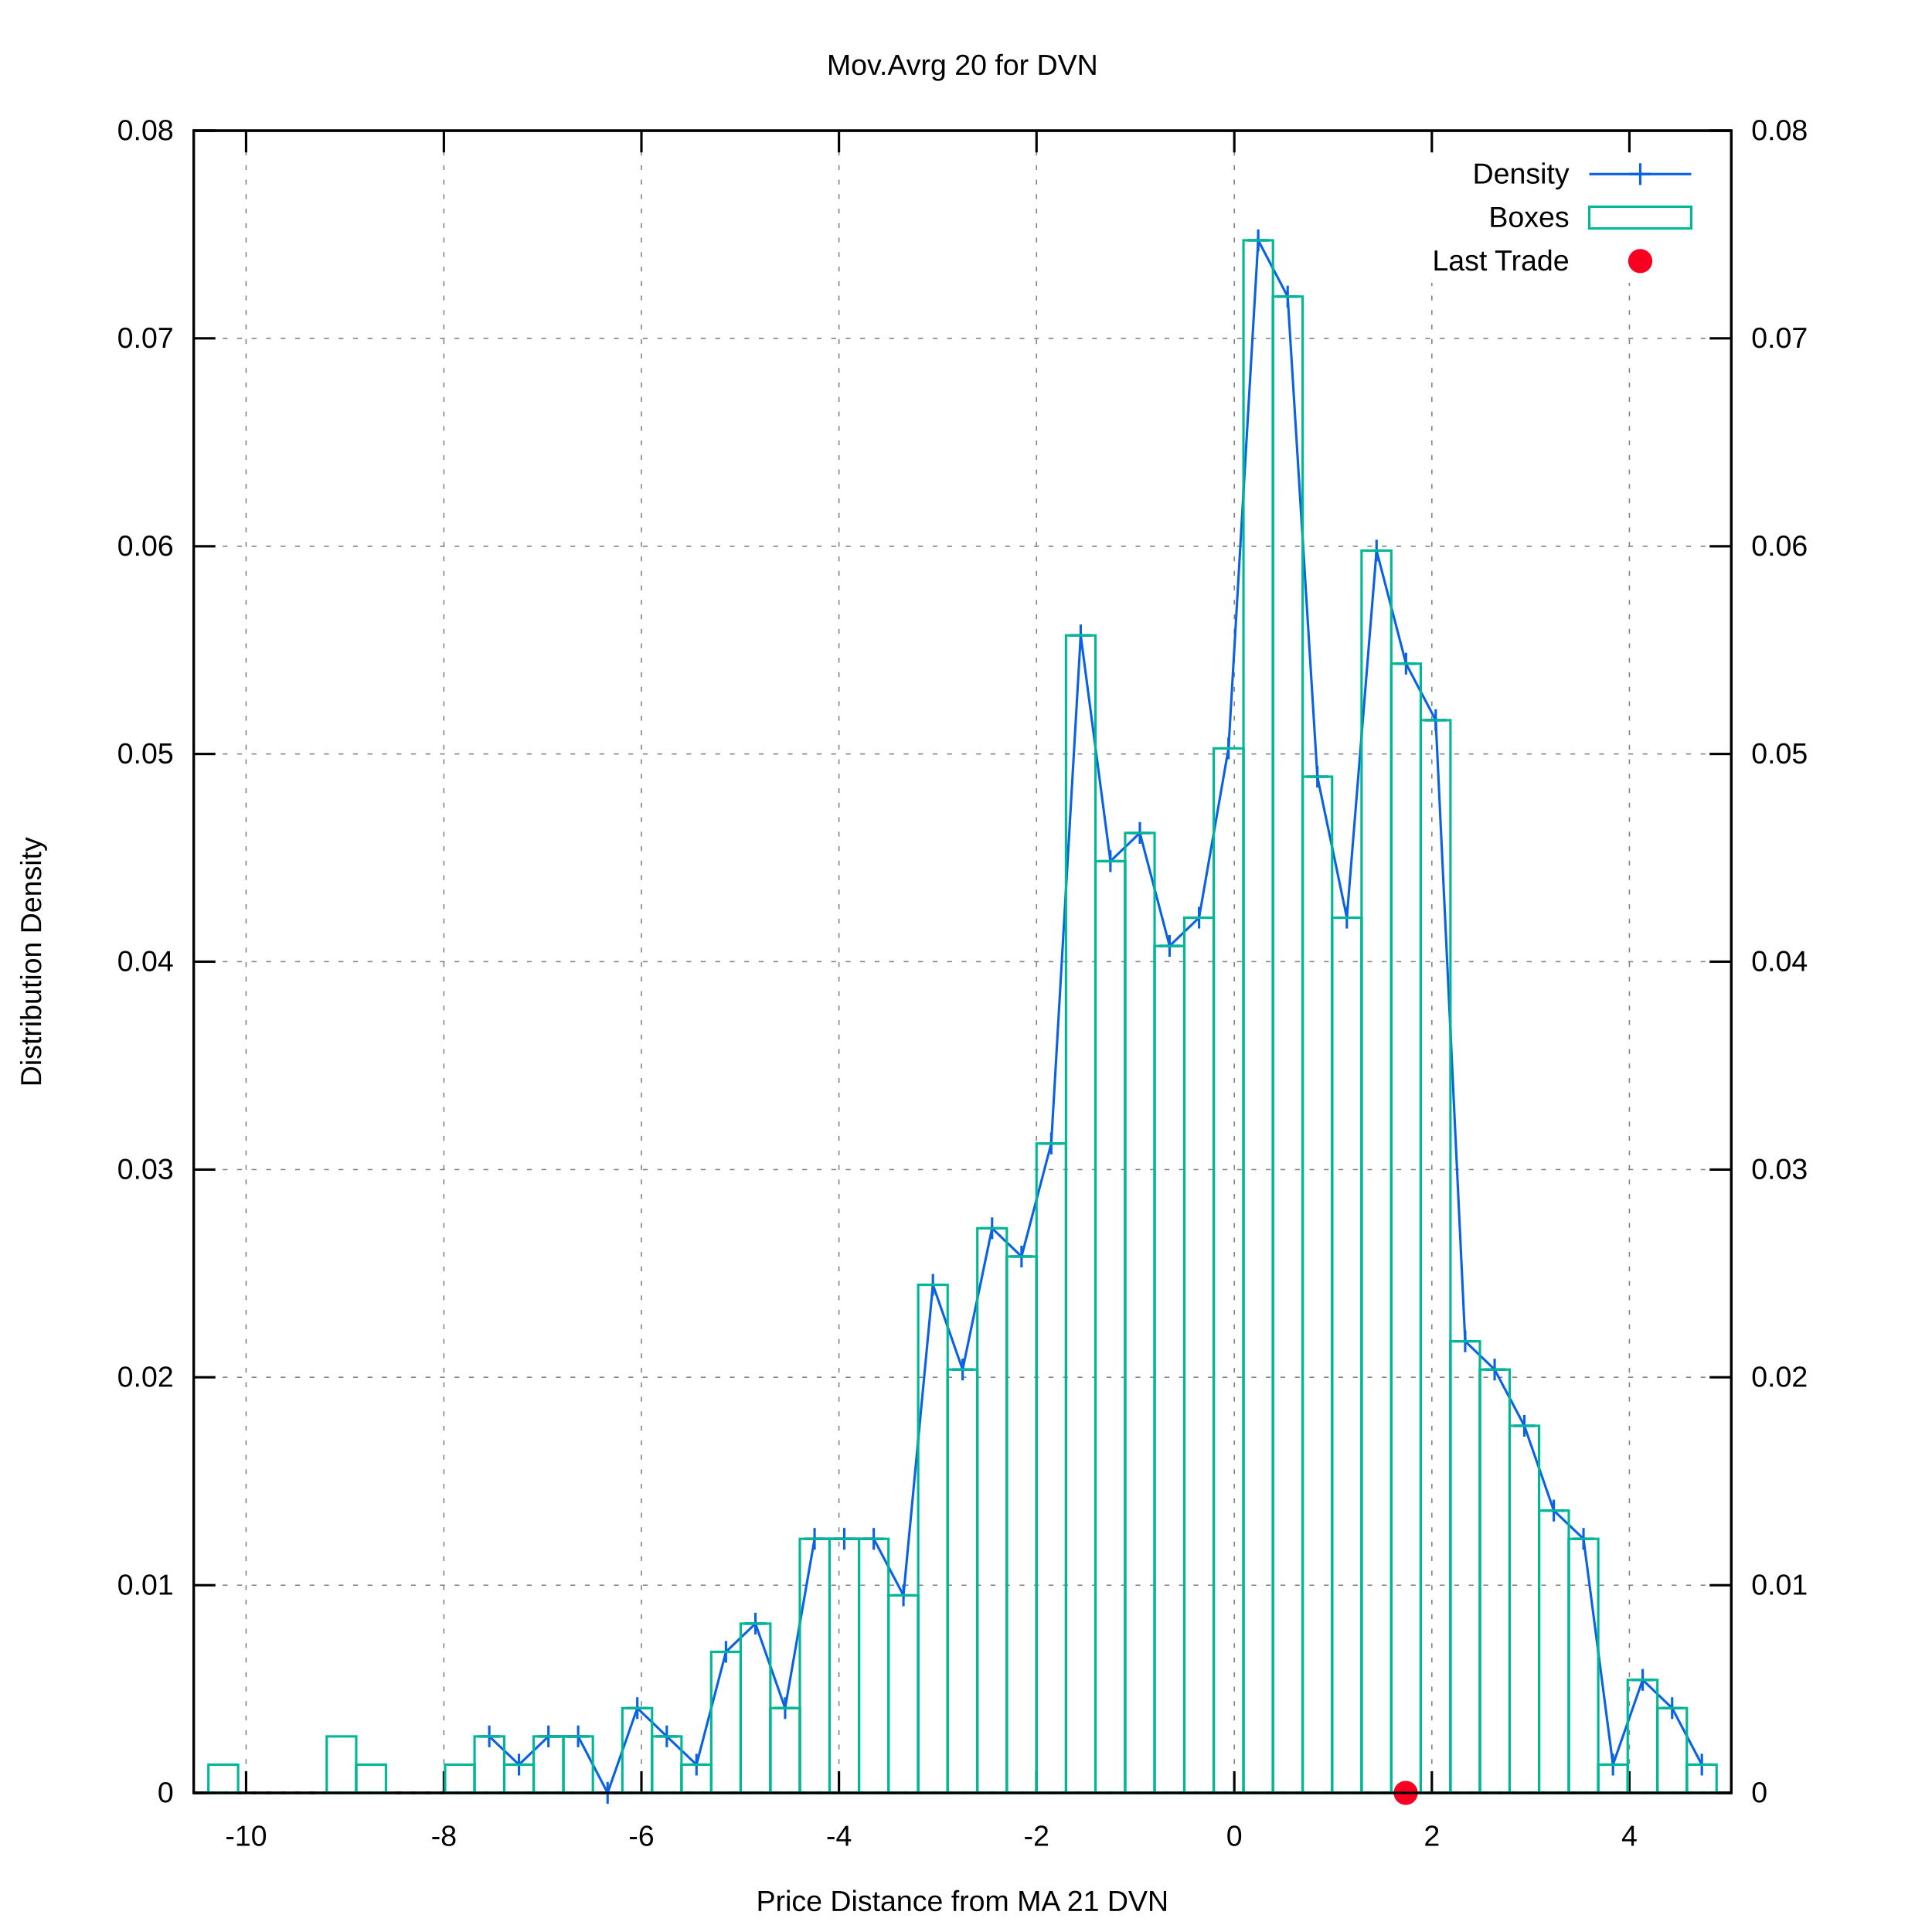
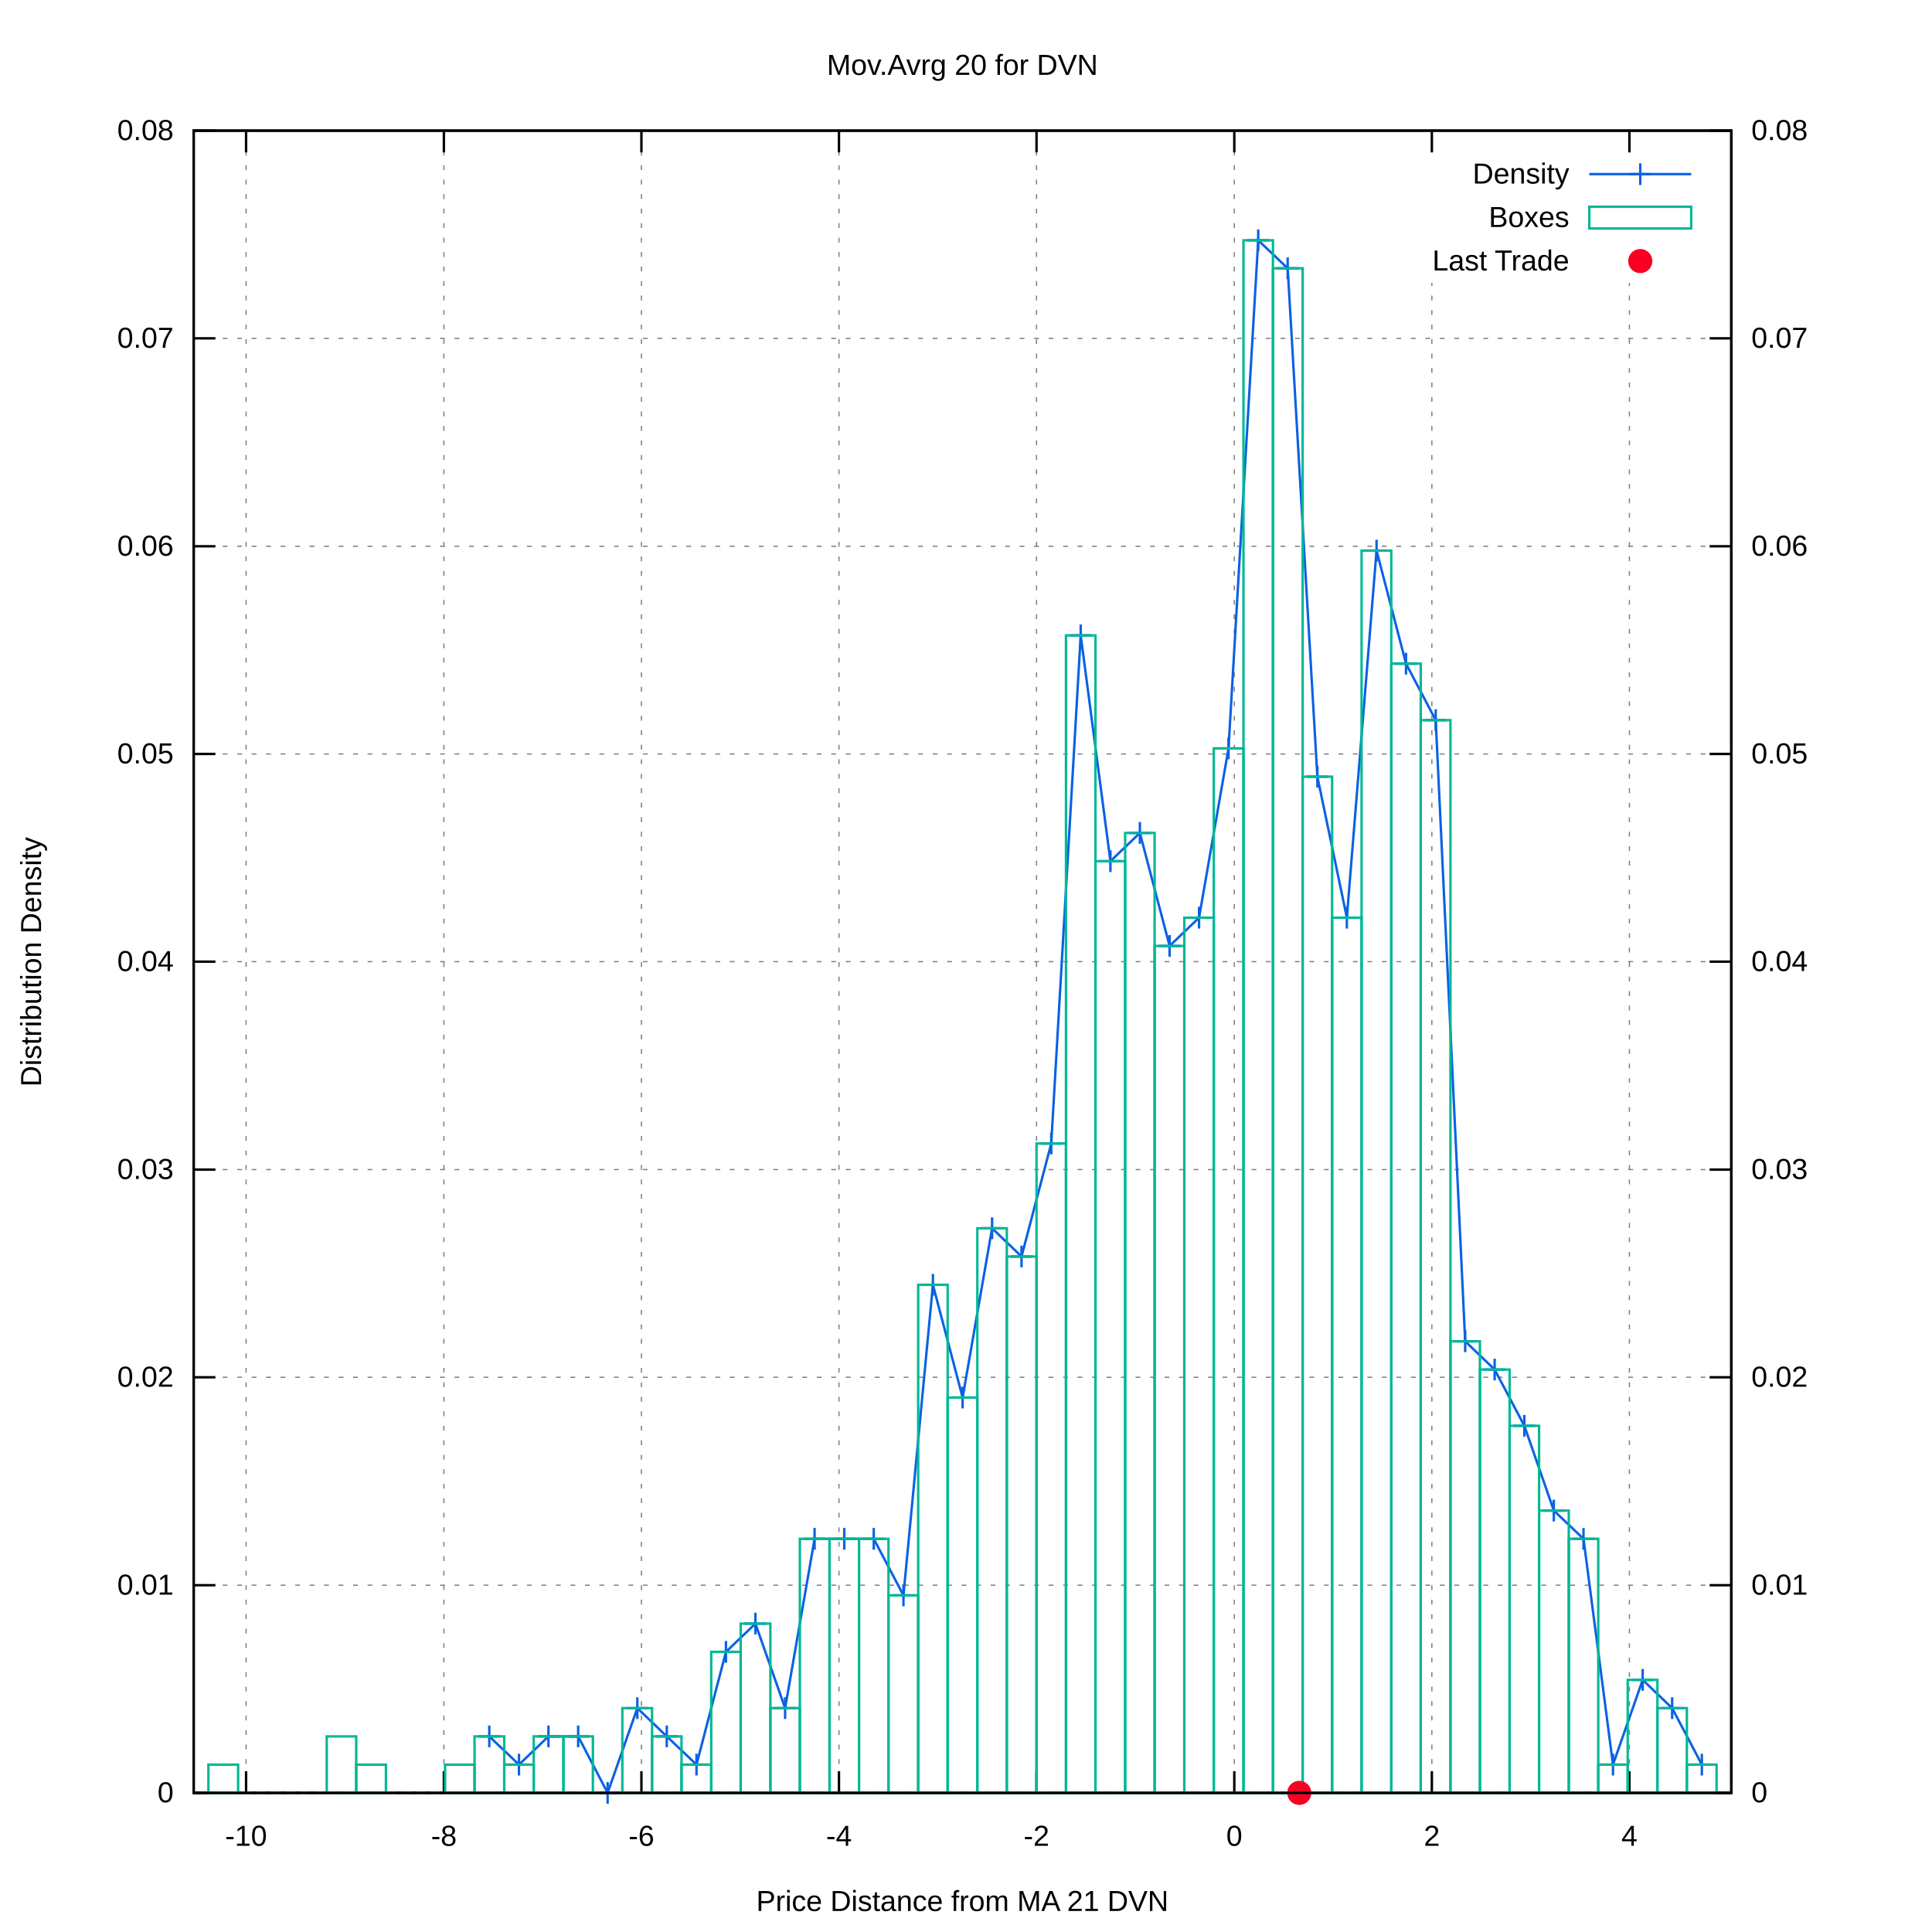
<svg xmlns="http://www.w3.org/2000/svg" xmlns:xlink="http://www.w3.org/1999/xlink" viewBox="0 0 800 800">
  <g id="gnuplot_canvas">
    <rect x="0" y="0" width="800" height="800" fill="#ffffff" />
    <defs>
      <circle id="gpDot" r="0.5" stroke-width="0.5" />
      <path id="gpPt0" stroke-width="0.222" stroke="currentColor" d="M-1,0 h2 M0,-1 v2" />
      <path id="gpPt1" stroke-width="0.222" stroke="currentColor" d="M-1,-1 L1,1 M1,-1 L-1,1" />
      <path id="gpPt2" stroke-width="0.222" stroke="currentColor" d="M-1,0 L1,0 M0,-1 L0,1 M-1,-1 L1,1 M-1,1 L1,-1" />
      <rect id="gpPt3" stroke-width="0.222" stroke="currentColor" x="-1" y="-1" width="2" height="2" />
      <rect id="gpPt4" stroke-width="0.222" stroke="currentColor" fill="currentColor" x="-1" y="-1" width="2" height="2" />
      <circle id="gpPt5" stroke-width="0.222" stroke="currentColor" cx="0" cy="0" r="1" />
      <use xlink:href="#gpPt5" id="gpPt6" fill="currentColor" stroke="none" />
      <path id="gpPt7" stroke-width="0.222" stroke="currentColor" d="M0,-1.33 L-1.33,0.67 L1.33,0.67 z" />
      <use xlink:href="#gpPt7" id="gpPt8" fill="currentColor" stroke="none" />
      <use xlink:href="#gpPt7" id="gpPt9" stroke="currentColor" transform="rotate(180)" />
      <use xlink:href="#gpPt9" id="gpPt10" fill="currentColor" stroke="none" />
      <use xlink:href="#gpPt3" id="gpPt11" stroke="currentColor" transform="rotate(45)" />
      <use xlink:href="#gpPt11" id="gpPt12" fill="currentColor" stroke="none" />
      <path id="gpPt13" stroke-width="0.222" stroke="currentColor" d="M0,1.330 L1.265,0.411 L0.782,-1.067 L-0.782,-1.076 L-1.265,0.411 z" />
      <use xlink:href="#gpPt13" id="gpPt14" fill="currentColor" stroke="none" />
      <filter id="textbox" filterUnits="objectBoundingBox" x="0" y="0" height="1" width="1">
        <feFlood flood-color="#FFFFFF" flood-opacity="1" result="bgnd" />
        <feComposite in="SourceGraphic" in2="bgnd" operator="atop" />
      </filter>
      <filter id="greybox" filterUnits="objectBoundingBox" x="0" y="0" height="1" width="1">
        <feFlood flood-color="lightgrey" flood-opacity="1" result="grey" />
        <feComposite in="SourceGraphic" in2="grey" operator="atop" />
      </filter>
    </defs>
    <g fill="none" color="#FFFFFF" stroke="black" stroke-width="1.00" stroke-linecap="butt" stroke-linejoin="miter">
</g>
    <g fill="none" color="black" stroke="currentColor" stroke-width="1.00" stroke-linecap="butt" stroke-linejoin="miter">
</g>
    <g fill="none" color="black" stroke="black" stroke-width="0.50" stroke-linecap="butt" stroke-linejoin="miter">
</g>
    <g fill="none" color="gray" stroke="currentColor" stroke-width="0.50" stroke-linecap="butt" stroke-linejoin="miter">
      <path stroke="gray" stroke-dasharray="2,4" class="gridline" d="M80.2,742.4 L716.9,742.4  " />
    </g>
    <g fill="none" color="gray" stroke="gray" stroke-width="1.00" stroke-linecap="butt" stroke-linejoin="miter">
</g>
    <g fill="none" color="black" stroke="currentColor" stroke-width="1.00" stroke-linecap="butt" stroke-linejoin="miter">
      <path stroke="black" d="M80.2,742.4 L89.2,742.4  " />
      <g transform="translate(71.9,746.3)" stroke="none" fill="black" font-family="arial" font-size="12.00" text-anchor="end">
        <text>
          <tspan font-family="arial"> 0</tspan>
        </text>
      </g>
    </g>
    <g fill="none" color="black" stroke="currentColor" stroke-width="1.00" stroke-linecap="butt" stroke-linejoin="miter">
</g>
    <g fill="none" color="black" stroke="black" stroke-width="0.50" stroke-linecap="butt" stroke-linejoin="miter">
</g>
    <g fill="none" color="gray" stroke="currentColor" stroke-width="0.50" stroke-linecap="butt" stroke-linejoin="miter">
      <path stroke="gray" stroke-dasharray="2,4" class="gridline" d="M80.2,656.4 L716.9,656.4  " />
    </g>
    <g fill="none" color="gray" stroke="gray" stroke-width="1.00" stroke-linecap="butt" stroke-linejoin="miter">
</g>
    <g fill="none" color="black" stroke="currentColor" stroke-width="1.00" stroke-linecap="butt" stroke-linejoin="miter">
      <path stroke="black" d="M80.2,656.4 L89.2,656.4  " />
      <g transform="translate(71.9,660.3)" stroke="none" fill="black" font-family="arial" font-size="12.00" text-anchor="end">
        <text>
          <tspan font-family="arial"> 0.01</tspan>
        </text>
      </g>
    </g>
    <g fill="none" color="black" stroke="currentColor" stroke-width="1.00" stroke-linecap="butt" stroke-linejoin="miter">
</g>
    <g fill="none" color="black" stroke="black" stroke-width="0.50" stroke-linecap="butt" stroke-linejoin="miter">
</g>
    <g fill="none" color="gray" stroke="currentColor" stroke-width="0.50" stroke-linecap="butt" stroke-linejoin="miter">
      <path stroke="gray" stroke-dasharray="2,4" class="gridline" d="M80.2,570.3 L716.9,570.3  " />
    </g>
    <g fill="none" color="gray" stroke="gray" stroke-width="1.00" stroke-linecap="butt" stroke-linejoin="miter">
</g>
    <g fill="none" color="black" stroke="currentColor" stroke-width="1.00" stroke-linecap="butt" stroke-linejoin="miter">
      <path stroke="black" d="M80.2,570.3 L89.2,570.3  " />
      <g transform="translate(71.9,574.2)" stroke="none" fill="black" font-family="arial" font-size="12.00" text-anchor="end">
        <text>
          <tspan font-family="arial"> 0.02</tspan>
        </text>
      </g>
    </g>
    <g fill="none" color="black" stroke="currentColor" stroke-width="1.00" stroke-linecap="butt" stroke-linejoin="miter">
</g>
    <g fill="none" color="black" stroke="black" stroke-width="0.50" stroke-linecap="butt" stroke-linejoin="miter">
</g>
    <g fill="none" color="gray" stroke="currentColor" stroke-width="0.50" stroke-linecap="butt" stroke-linejoin="miter">
      <path stroke="gray" stroke-dasharray="2,4" class="gridline" d="M80.2,484.3 L716.9,484.3  " />
    </g>
    <g fill="none" color="gray" stroke="gray" stroke-width="1.00" stroke-linecap="butt" stroke-linejoin="miter">
</g>
    <g fill="none" color="black" stroke="currentColor" stroke-width="1.00" stroke-linecap="butt" stroke-linejoin="miter">
      <path stroke="black" d="M80.2,484.3 L89.2,484.3  " />
      <g transform="translate(71.9,488.2)" stroke="none" fill="black" font-family="arial" font-size="12.00" text-anchor="end">
        <text>
          <tspan font-family="arial"> 0.03</tspan>
        </text>
      </g>
    </g>
    <g fill="none" color="black" stroke="currentColor" stroke-width="1.00" stroke-linecap="butt" stroke-linejoin="miter">
</g>
    <g fill="none" color="black" stroke="black" stroke-width="0.50" stroke-linecap="butt" stroke-linejoin="miter">
</g>
    <g fill="none" color="gray" stroke="currentColor" stroke-width="0.50" stroke-linecap="butt" stroke-linejoin="miter">
      <path stroke="gray" stroke-dasharray="2,4" class="gridline" d="M80.2,398.2 L716.9,398.2  " />
    </g>
    <g fill="none" color="gray" stroke="gray" stroke-width="1.00" stroke-linecap="butt" stroke-linejoin="miter">
</g>
    <g fill="none" color="black" stroke="currentColor" stroke-width="1.00" stroke-linecap="butt" stroke-linejoin="miter">
      <path stroke="black" d="M80.2,398.2 L89.2,398.2  " />
      <g transform="translate(71.9,402.1)" stroke="none" fill="black" font-family="arial" font-size="12.00" text-anchor="end">
        <text>
          <tspan font-family="arial"> 0.04</tspan>
        </text>
      </g>
    </g>
    <g fill="none" color="black" stroke="currentColor" stroke-width="1.00" stroke-linecap="butt" stroke-linejoin="miter">
</g>
    <g fill="none" color="black" stroke="black" stroke-width="0.50" stroke-linecap="butt" stroke-linejoin="miter">
</g>
    <g fill="none" color="gray" stroke="currentColor" stroke-width="0.50" stroke-linecap="butt" stroke-linejoin="miter">
      <path stroke="gray" stroke-dasharray="2,4" class="gridline" d="M80.2,312.2 L716.9,312.2  " />
    </g>
    <g fill="none" color="gray" stroke="gray" stroke-width="1.00" stroke-linecap="butt" stroke-linejoin="miter">
</g>
    <g fill="none" color="black" stroke="currentColor" stroke-width="1.00" stroke-linecap="butt" stroke-linejoin="miter">
      <path stroke="black" d="M80.2,312.2 L89.2,312.2  " />
      <g transform="translate(71.9,316.1)" stroke="none" fill="black" font-family="arial" font-size="12.00" text-anchor="end">
        <text>
          <tspan font-family="arial"> 0.05</tspan>
        </text>
      </g>
    </g>
    <g fill="none" color="black" stroke="currentColor" stroke-width="1.00" stroke-linecap="butt" stroke-linejoin="miter">
</g>
    <g fill="none" color="black" stroke="black" stroke-width="0.50" stroke-linecap="butt" stroke-linejoin="miter">
</g>
    <g fill="none" color="gray" stroke="currentColor" stroke-width="0.50" stroke-linecap="butt" stroke-linejoin="miter">
      <path stroke="gray" stroke-dasharray="2,4" class="gridline" d="M80.2,226.2 L716.9,226.2  " />
    </g>
    <g fill="none" color="gray" stroke="gray" stroke-width="1.00" stroke-linecap="butt" stroke-linejoin="miter">
</g>
    <g fill="none" color="black" stroke="currentColor" stroke-width="1.00" stroke-linecap="butt" stroke-linejoin="miter">
      <path stroke="black" d="M80.2,226.2 L89.2,226.2  " />
      <g transform="translate(71.9,230.1)" stroke="none" fill="black" font-family="arial" font-size="12.00" text-anchor="end">
        <text>
          <tspan font-family="arial"> 0.06</tspan>
        </text>
      </g>
    </g>
    <g fill="none" color="black" stroke="currentColor" stroke-width="1.00" stroke-linecap="butt" stroke-linejoin="miter">
</g>
    <g fill="none" color="black" stroke="black" stroke-width="0.50" stroke-linecap="butt" stroke-linejoin="miter">
</g>
    <g fill="none" color="gray" stroke="currentColor" stroke-width="0.50" stroke-linecap="butt" stroke-linejoin="miter">
      <path stroke="gray" stroke-dasharray="2,4" class="gridline" d="M80.2,140.1 L716.9,140.1  " />
    </g>
    <g fill="none" color="gray" stroke="gray" stroke-width="1.00" stroke-linecap="butt" stroke-linejoin="miter">
</g>
    <g fill="none" color="black" stroke="currentColor" stroke-width="1.00" stroke-linecap="butt" stroke-linejoin="miter">
      <path stroke="black" d="M80.2,140.1 L89.2,140.1  " />
      <g transform="translate(71.9,144.0)" stroke="none" fill="black" font-family="arial" font-size="12.00" text-anchor="end">
        <text>
          <tspan font-family="arial"> 0.07</tspan>
        </text>
      </g>
    </g>
    <g fill="none" color="black" stroke="currentColor" stroke-width="1.00" stroke-linecap="butt" stroke-linejoin="miter">
</g>
    <g fill="none" color="black" stroke="black" stroke-width="0.50" stroke-linecap="butt" stroke-linejoin="miter">
</g>
    <g fill="none" color="gray" stroke="currentColor" stroke-width="0.50" stroke-linecap="butt" stroke-linejoin="miter">
      <path stroke="gray" stroke-dasharray="2,4" class="gridline" d="M80.2,54.1 L716.9,54.1  " />
    </g>
    <g fill="none" color="gray" stroke="gray" stroke-width="1.00" stroke-linecap="butt" stroke-linejoin="miter">
</g>
    <g fill="none" color="black" stroke="currentColor" stroke-width="1.00" stroke-linecap="butt" stroke-linejoin="miter">
      <path stroke="black" d="M80.2,54.1 L89.2,54.1  " />
      <g transform="translate(71.9,58.0)" stroke="none" fill="black" font-family="arial" font-size="12.00" text-anchor="end">
        <text>
          <tspan font-family="arial"> 0.08</tspan>
        </text>
      </g>
    </g>
    <g fill="none" color="black" stroke="currentColor" stroke-width="1.00" stroke-linecap="butt" stroke-linejoin="miter">
</g>
    <g fill="none" color="black" stroke="black" stroke-width="0.50" stroke-linecap="butt" stroke-linejoin="miter">
</g>
    <g fill="none" color="gray" stroke="currentColor" stroke-width="0.50" stroke-linecap="butt" stroke-linejoin="miter">
      <path stroke="gray" stroke-dasharray="2,4" class="gridline" d="M101.9,742.4 L101.9,54.1  " />
    </g>
    <g fill="none" color="gray" stroke="gray" stroke-width="1.00" stroke-linecap="butt" stroke-linejoin="miter">
</g>
    <g fill="none" color="black" stroke="currentColor" stroke-width="1.00" stroke-linecap="butt" stroke-linejoin="miter">
      <path stroke="black" d="M101.9,742.4 L101.9,733.4 M101.9,54.1 L101.9,63.1  " />
      <g transform="translate(101.9,764.3)" stroke="none" fill="black" font-family="arial" font-size="12.00" text-anchor="middle">
        <text>
          <tspan font-family="arial">-10</tspan>
        </text>
      </g>
    </g>
    <g fill="none" color="black" stroke="currentColor" stroke-width="1.00" stroke-linecap="butt" stroke-linejoin="miter">
</g>
    <g fill="none" color="black" stroke="black" stroke-width="0.50" stroke-linecap="butt" stroke-linejoin="miter">
</g>
    <g fill="none" color="gray" stroke="currentColor" stroke-width="0.50" stroke-linecap="butt" stroke-linejoin="miter">
      <path stroke="gray" stroke-dasharray="2,4" class="gridline" d="M183.8,742.4 L183.8,54.1  " />
    </g>
    <g fill="none" color="gray" stroke="gray" stroke-width="1.00" stroke-linecap="butt" stroke-linejoin="miter">
</g>
    <g fill="none" color="black" stroke="currentColor" stroke-width="1.00" stroke-linecap="butt" stroke-linejoin="miter">
      <path stroke="black" d="M183.8,742.4 L183.8,733.4 M183.8,54.1 L183.8,63.1  " />
      <g transform="translate(183.8,764.3)" stroke="none" fill="black" font-family="arial" font-size="12.00" text-anchor="middle">
        <text>
          <tspan font-family="arial">-8</tspan>
        </text>
      </g>
    </g>
    <g fill="none" color="black" stroke="currentColor" stroke-width="1.00" stroke-linecap="butt" stroke-linejoin="miter">
</g>
    <g fill="none" color="black" stroke="black" stroke-width="0.50" stroke-linecap="butt" stroke-linejoin="miter">
</g>
    <g fill="none" color="gray" stroke="currentColor" stroke-width="0.50" stroke-linecap="butt" stroke-linejoin="miter">
      <path stroke="gray" stroke-dasharray="2,4" class="gridline" d="M265.6,742.4 L265.6,54.1  " />
    </g>
    <g fill="none" color="gray" stroke="gray" stroke-width="1.00" stroke-linecap="butt" stroke-linejoin="miter">
</g>
    <g fill="none" color="black" stroke="currentColor" stroke-width="1.00" stroke-linecap="butt" stroke-linejoin="miter">
      <path stroke="black" d="M265.6,742.4 L265.6,733.4 M265.6,54.1 L265.6,63.1  " />
      <g transform="translate(265.6,764.3)" stroke="none" fill="black" font-family="arial" font-size="12.00" text-anchor="middle">
        <text>
          <tspan font-family="arial">-6</tspan>
        </text>
      </g>
    </g>
    <g fill="none" color="black" stroke="currentColor" stroke-width="1.00" stroke-linecap="butt" stroke-linejoin="miter">
</g>
    <g fill="none" color="black" stroke="black" stroke-width="0.50" stroke-linecap="butt" stroke-linejoin="miter">
</g>
    <g fill="none" color="gray" stroke="currentColor" stroke-width="0.50" stroke-linecap="butt" stroke-linejoin="miter">
      <path stroke="gray" stroke-dasharray="2,4" class="gridline" d="M347.4,742.4 L347.4,54.1  " />
    </g>
    <g fill="none" color="gray" stroke="gray" stroke-width="1.00" stroke-linecap="butt" stroke-linejoin="miter">
</g>
    <g fill="none" color="black" stroke="currentColor" stroke-width="1.00" stroke-linecap="butt" stroke-linejoin="miter">
      <path stroke="black" d="M347.4,742.4 L347.4,733.4 M347.4,54.1 L347.4,63.1  " />
      <g transform="translate(347.4,764.3)" stroke="none" fill="black" font-family="arial" font-size="12.00" text-anchor="middle">
        <text>
          <tspan font-family="arial">-4</tspan>
        </text>
      </g>
    </g>
    <g fill="none" color="black" stroke="currentColor" stroke-width="1.00" stroke-linecap="butt" stroke-linejoin="miter">
</g>
    <g fill="none" color="black" stroke="black" stroke-width="0.50" stroke-linecap="butt" stroke-linejoin="miter">
</g>
    <g fill="none" color="gray" stroke="currentColor" stroke-width="0.50" stroke-linecap="butt" stroke-linejoin="miter">
      <path stroke="gray" stroke-dasharray="2,4" class="gridline" d="M429.2,742.4 L429.2,54.1  " />
    </g>
    <g fill="none" color="gray" stroke="gray" stroke-width="1.00" stroke-linecap="butt" stroke-linejoin="miter">
</g>
    <g fill="none" color="black" stroke="currentColor" stroke-width="1.00" stroke-linecap="butt" stroke-linejoin="miter">
      <path stroke="black" d="M429.2,742.4 L429.2,733.4 M429.2,54.1 L429.2,63.1  " />
      <g transform="translate(429.2,764.3)" stroke="none" fill="black" font-family="arial" font-size="12.00" text-anchor="middle">
        <text>
          <tspan font-family="arial">-2</tspan>
        </text>
      </g>
    </g>
    <g fill="none" color="black" stroke="currentColor" stroke-width="1.00" stroke-linecap="butt" stroke-linejoin="miter">
</g>
    <g fill="none" color="black" stroke="black" stroke-width="0.50" stroke-linecap="butt" stroke-linejoin="miter">
</g>
    <g fill="none" color="gray" stroke="currentColor" stroke-width="0.50" stroke-linecap="butt" stroke-linejoin="miter">
      <path stroke="gray" stroke-dasharray="2,4" class="gridline" d="M511.1,742.4 L511.1,54.1  " />
    </g>
    <g fill="none" color="gray" stroke="gray" stroke-width="1.00" stroke-linecap="butt" stroke-linejoin="miter">
</g>
    <g fill="none" color="black" stroke="currentColor" stroke-width="1.00" stroke-linecap="butt" stroke-linejoin="miter">
      <path stroke="black" d="M511.1,742.4 L511.1,733.4 M511.1,54.1 L511.1,63.1  " />
      <g transform="translate(511.1,764.3)" stroke="none" fill="black" font-family="arial" font-size="12.00" text-anchor="middle">
        <text>
          <tspan font-family="arial"> 0</tspan>
        </text>
      </g>
    </g>
    <g fill="none" color="black" stroke="currentColor" stroke-width="1.00" stroke-linecap="butt" stroke-linejoin="miter">
</g>
    <g fill="none" color="black" stroke="black" stroke-width="0.50" stroke-linecap="butt" stroke-linejoin="miter">
</g>
    <g fill="none" color="gray" stroke="currentColor" stroke-width="0.50" stroke-linecap="butt" stroke-linejoin="miter">
      <path stroke="gray" stroke-dasharray="2,4" class="gridline" d="M592.9,742.4 L592.9,117.1 M592.9,63.1 L592.9,54.1  " />
    </g>
    <g fill="none" color="gray" stroke="gray" stroke-width="1.00" stroke-linecap="butt" stroke-linejoin="miter">
</g>
    <g fill="none" color="black" stroke="currentColor" stroke-width="1.00" stroke-linecap="butt" stroke-linejoin="miter">
      <path stroke="black" d="M592.9,742.4 L592.9,733.4 M592.9,54.1 L592.9,63.1  " />
      <g transform="translate(592.9,764.3)" stroke="none" fill="black" font-family="arial" font-size="12.00" text-anchor="middle">
        <text>
          <tspan font-family="arial"> 2</tspan>
        </text>
      </g>
    </g>
    <g fill="none" color="black" stroke="currentColor" stroke-width="1.00" stroke-linecap="butt" stroke-linejoin="miter">
</g>
    <g fill="none" color="black" stroke="black" stroke-width="0.50" stroke-linecap="butt" stroke-linejoin="miter">
</g>
    <g fill="none" color="gray" stroke="currentColor" stroke-width="0.50" stroke-linecap="butt" stroke-linejoin="miter">
      <path stroke="gray" stroke-dasharray="2,4" class="gridline" d="M674.7,742.4 L674.7,117.1 M674.7,63.1 L674.7,54.1  " />
    </g>
    <g fill="none" color="gray" stroke="gray" stroke-width="1.00" stroke-linecap="butt" stroke-linejoin="miter">
</g>
    <g fill="none" color="black" stroke="currentColor" stroke-width="1.00" stroke-linecap="butt" stroke-linejoin="miter">
      <path stroke="black" d="M674.7,742.4 L674.7,733.4 M674.7,54.1 L674.7,63.1  " />
      <g transform="translate(674.7,764.3)" stroke="none" fill="black" font-family="arial" font-size="12.00" text-anchor="middle">
        <text>
          <tspan font-family="arial"> 4</tspan>
        </text>
      </g>
    </g>
    <g fill="none" color="black" stroke="currentColor" stroke-width="1.00" stroke-linecap="butt" stroke-linejoin="miter">
      <path stroke="black" d="M716.9,742.4 L707.9,742.4  " />
      <g transform="translate(725.2,746.3)" stroke="none" fill="black" font-family="arial" font-size="12.00" text-anchor="start">
        <text>
          <tspan font-family="arial"> 0</tspan>
        </text>
      </g>
    </g>
    <g fill="none" color="black" stroke="currentColor" stroke-width="1.00" stroke-linecap="butt" stroke-linejoin="miter">
      <path stroke="black" d="M716.9,656.4 L707.9,656.4  " />
      <g transform="translate(725.2,660.3)" stroke="none" fill="black" font-family="arial" font-size="12.00" text-anchor="start">
        <text>
          <tspan font-family="arial"> 0.01</tspan>
        </text>
      </g>
    </g>
    <g fill="none" color="black" stroke="currentColor" stroke-width="1.00" stroke-linecap="butt" stroke-linejoin="miter">
      <path stroke="black" d="M716.9,570.3 L707.9,570.3  " />
      <g transform="translate(725.2,574.2)" stroke="none" fill="black" font-family="arial" font-size="12.00" text-anchor="start">
        <text>
          <tspan font-family="arial"> 0.02</tspan>
        </text>
      </g>
    </g>
    <g fill="none" color="black" stroke="currentColor" stroke-width="1.00" stroke-linecap="butt" stroke-linejoin="miter">
      <path stroke="black" d="M716.9,484.3 L707.9,484.3  " />
      <g transform="translate(725.2,488.2)" stroke="none" fill="black" font-family="arial" font-size="12.00" text-anchor="start">
        <text>
          <tspan font-family="arial"> 0.03</tspan>
        </text>
      </g>
    </g>
    <g fill="none" color="black" stroke="currentColor" stroke-width="1.00" stroke-linecap="butt" stroke-linejoin="miter">
      <path stroke="black" d="M716.9,398.2 L707.9,398.2  " />
      <g transform="translate(725.2,402.1)" stroke="none" fill="black" font-family="arial" font-size="12.00" text-anchor="start">
        <text>
          <tspan font-family="arial"> 0.04</tspan>
        </text>
      </g>
    </g>
    <g fill="none" color="black" stroke="currentColor" stroke-width="1.00" stroke-linecap="butt" stroke-linejoin="miter">
      <path stroke="black" d="M716.9,312.2 L707.9,312.2  " />
      <g transform="translate(725.2,316.1)" stroke="none" fill="black" font-family="arial" font-size="12.00" text-anchor="start">
        <text>
          <tspan font-family="arial"> 0.05</tspan>
        </text>
      </g>
    </g>
    <g fill="none" color="black" stroke="currentColor" stroke-width="1.00" stroke-linecap="butt" stroke-linejoin="miter">
      <path stroke="black" d="M716.9,226.2 L707.9,226.2  " />
      <g transform="translate(725.2,230.1)" stroke="none" fill="black" font-family="arial" font-size="12.00" text-anchor="start">
        <text>
          <tspan font-family="arial"> 0.06</tspan>
        </text>
      </g>
    </g>
    <g fill="none" color="black" stroke="currentColor" stroke-width="1.00" stroke-linecap="butt" stroke-linejoin="miter">
      <path stroke="black" d="M716.9,140.1 L707.9,140.1  " />
      <g transform="translate(725.2,144.0)" stroke="none" fill="black" font-family="arial" font-size="12.00" text-anchor="start">
        <text>
          <tspan font-family="arial"> 0.07</tspan>
        </text>
      </g>
    </g>
    <g fill="none" color="black" stroke="currentColor" stroke-width="1.00" stroke-linecap="butt" stroke-linejoin="miter">
      <path stroke="black" d="M716.9,54.1 L707.9,54.1  " />
      <g transform="translate(725.2,58.0)" stroke="none" fill="black" font-family="arial" font-size="12.00" text-anchor="start">
        <text>
          <tspan font-family="arial"> 0.08</tspan>
        </text>
      </g>
    </g>
    <g fill="none" color="black" stroke="currentColor" stroke-width="1.00" stroke-linecap="butt" stroke-linejoin="miter">
</g>
    <g fill="none" color="gray" stroke="currentColor" stroke-width="1.00" stroke-linecap="butt" stroke-linejoin="miter">
      <path stroke="black" stroke-dasharray="2,4" d="M80.2,742.4 L716.9,742.4  " />
    </g>
    <g fill="none" color="black" stroke="currentColor" stroke-width="1.00" stroke-linecap="butt" stroke-linejoin="miter">
      <path stroke="black" d="M80.2,54.1 L80.2,742.4 L716.9,742.4 L716.9,54.1 L80.2,54.1 Z  " />
    </g>
    <g fill="none" color="black" stroke="currentColor" stroke-width="1.00" stroke-linecap="butt" stroke-linejoin="miter">
      <g transform="translate(17.0,398.3) rotate(270)" stroke="none" fill="black" font-family="arial" font-size="12.00" text-anchor="middle">
        <text>
          <tspan font-family="arial">Distribution Density</tspan>
        </text>
      </g>
    </g>
    <g fill="none" color="black" stroke="currentColor" stroke-width="1.00" stroke-linecap="butt" stroke-linejoin="miter">
      <g transform="translate(398.5,791.3)" stroke="none" fill="black" font-family="arial" font-size="12.00" text-anchor="middle">
        <text>
          <tspan font-family="arial">Price Distance from MA 21 DVN</tspan>
        </text>
      </g>
    </g>
    <g fill="none" color="black" stroke="currentColor" stroke-width="1.00" stroke-linecap="butt" stroke-linejoin="miter">
      <g transform="translate(398.5,31.0)" stroke="none" fill="black" font-family="arial" font-size="12.00" text-anchor="middle">
        <text>
          <tspan font-family="arial">Mov.Avrg 20 for DVN </tspan>
        </text>
      </g>
    </g>
    <g id="gnuplot_plot_1">
      <g fill="none" color="black" stroke="currentColor" stroke-width="1.00" stroke-linecap="butt" stroke-linejoin="miter">
        <g transform="translate(649.8,76.0)" stroke="none" fill="black" font-family="arial" font-size="12.00" text-anchor="end">
          <text>
            <tspan font-family="arial">Density</tspan>
          </text>
        </g>
      </g>
      <g fill="none" color="black" stroke="currentColor" stroke-width="1.00" stroke-linecap="butt" stroke-linejoin="miter">
-         <path stroke="rgb(  9,  97, 228)" d="M658.1,72.1 L700.3,72.1 M202.6,719.0 L214.9,730.7 L227.1,719.0 L239.4,719.0 L251.6,742.4 L263.9,707.3   L276.1,719.0 L288.4,730.7 L300.6,684.0 L312.8,672.3 L325.1,707.3 L337.3,637.2 L349.6,637.2 L361.8,637.2   L374.1,660.6 L386.3,532.0 L398.6,567.1 L410.8,508.6 L423.0,520.3 L435.3,473.5 L447.5,263.1 L459.8,356.6   L472.0,344.9 L484.3,391.7 L496.5,380.0 L508.7,309.9 L521.0,99.5 L533.2,122.8 L545.5,321.6 L557.7,380.0   L570.0,228.0 L582.2,274.8 L594.5,298.2 L606.7,555.4 L618.9,567.1 L631.2,590.4 L643.4,625.5 L655.7,637.2   L667.9,730.7 L680.2,695.6 L692.4,707.3 L704.7,730.7  " />
+         <path stroke="rgb(  9,  97, 228)" d="M658.1,72.1 L700.3,72.1 M202.6,719.0 L214.9,730.7 L227.1,719.0 L239.4,719.0 L251.6,742.4 L263.9,707.3   L276.1,719.0 L288.4,730.7 L300.6,684.0 L312.8,672.3 L325.1,707.3 L337.3,637.2 L349.6,637.2 L361.8,637.2   L374.1,660.6 L386.3,532.0 L398.6,578.7 L410.8,508.6 L423.0,520.3 L435.3,473.5 L447.5,263.1 L459.8,356.6   L472.0,344.9 L484.3,391.7 L496.5,380.0 L508.7,309.9 L521.0,99.5 L533.2,111.1 L545.5,321.6 L557.7,380.0   L570.0,228.0 L582.2,274.8 L594.5,298.2 L606.7,555.4 L618.9,567.1 L631.2,590.4 L643.4,625.5 L655.7,637.2   L667.9,730.7 L680.2,695.6 L692.4,707.3 L704.7,730.7  " />
        <use xlink:href="#gpPt0" transform="translate(202.6,719.0) scale(4.50)" color="rgb(  9,  97, 228)" />
        <use xlink:href="#gpPt0" transform="translate(214.9,730.7) scale(4.50)" color="rgb(  9,  97, 228)" />
        <use xlink:href="#gpPt0" transform="translate(227.1,719.0) scale(4.50)" color="rgb(  9,  97, 228)" />
        <use xlink:href="#gpPt0" transform="translate(239.4,719.0) scale(4.50)" color="rgb(  9,  97, 228)" />
        <use xlink:href="#gpPt0" transform="translate(251.6,742.4) scale(4.50)" color="rgb(  9,  97, 228)" />
        <use xlink:href="#gpPt0" transform="translate(263.9,707.3) scale(4.50)" color="rgb(  9,  97, 228)" />
        <use xlink:href="#gpPt0" transform="translate(276.1,719.0) scale(4.50)" color="rgb(  9,  97, 228)" />
        <use xlink:href="#gpPt0" transform="translate(288.4,730.7) scale(4.50)" color="rgb(  9,  97, 228)" />
        <use xlink:href="#gpPt0" transform="translate(300.6,684.0) scale(4.50)" color="rgb(  9,  97, 228)" />
        <use xlink:href="#gpPt0" transform="translate(312.8,672.3) scale(4.50)" color="rgb(  9,  97, 228)" />
        <use xlink:href="#gpPt0" transform="translate(325.1,707.3) scale(4.50)" color="rgb(  9,  97, 228)" />
        <use xlink:href="#gpPt0" transform="translate(337.3,637.2) scale(4.50)" color="rgb(  9,  97, 228)" />
        <use xlink:href="#gpPt0" transform="translate(349.6,637.2) scale(4.50)" color="rgb(  9,  97, 228)" />
        <use xlink:href="#gpPt0" transform="translate(361.8,637.2) scale(4.50)" color="rgb(  9,  97, 228)" />
        <use xlink:href="#gpPt0" transform="translate(374.1,660.6) scale(4.50)" color="rgb(  9,  97, 228)" />
        <use xlink:href="#gpPt0" transform="translate(386.3,532.0) scale(4.50)" color="rgb(  9,  97, 228)" />
-         <use xlink:href="#gpPt0" transform="translate(398.6,567.1) scale(4.50)" color="rgb(  9,  97, 228)" />
+         <use xlink:href="#gpPt0" transform="translate(398.6,578.7) scale(4.50)" color="rgb(  9,  97, 228)" />
        <use xlink:href="#gpPt0" transform="translate(410.8,508.6) scale(4.50)" color="rgb(  9,  97, 228)" />
        <use xlink:href="#gpPt0" transform="translate(423.0,520.3) scale(4.50)" color="rgb(  9,  97, 228)" />
        <use xlink:href="#gpPt0" transform="translate(435.3,473.5) scale(4.50)" color="rgb(  9,  97, 228)" />
        <use xlink:href="#gpPt0" transform="translate(447.5,263.1) scale(4.50)" color="rgb(  9,  97, 228)" />
        <use xlink:href="#gpPt0" transform="translate(459.8,356.6) scale(4.50)" color="rgb(  9,  97, 228)" />
        <use xlink:href="#gpPt0" transform="translate(472.0,344.9) scale(4.50)" color="rgb(  9,  97, 228)" />
        <use xlink:href="#gpPt0" transform="translate(484.3,391.7) scale(4.50)" color="rgb(  9,  97, 228)" />
        <use xlink:href="#gpPt0" transform="translate(496.5,380.0) scale(4.50)" color="rgb(  9,  97, 228)" />
        <use xlink:href="#gpPt0" transform="translate(508.7,309.9) scale(4.50)" color="rgb(  9,  97, 228)" />
        <use xlink:href="#gpPt0" transform="translate(521.0,99.5) scale(4.50)" color="rgb(  9,  97, 228)" />
-         <use xlink:href="#gpPt0" transform="translate(533.2,122.8) scale(4.50)" color="rgb(  9,  97, 228)" />
+         <use xlink:href="#gpPt0" transform="translate(533.2,111.1) scale(4.50)" color="rgb(  9,  97, 228)" />
        <use xlink:href="#gpPt0" transform="translate(545.5,321.6) scale(4.50)" color="rgb(  9,  97, 228)" />
        <use xlink:href="#gpPt0" transform="translate(557.7,380.0) scale(4.50)" color="rgb(  9,  97, 228)" />
        <use xlink:href="#gpPt0" transform="translate(570.0,228.0) scale(4.50)" color="rgb(  9,  97, 228)" />
        <use xlink:href="#gpPt0" transform="translate(582.2,274.8) scale(4.50)" color="rgb(  9,  97, 228)" />
        <use xlink:href="#gpPt0" transform="translate(594.5,298.2) scale(4.50)" color="rgb(  9,  97, 228)" />
        <use xlink:href="#gpPt0" transform="translate(606.7,555.4) scale(4.50)" color="rgb(  9,  97, 228)" />
        <use xlink:href="#gpPt0" transform="translate(618.9,567.1) scale(4.50)" color="rgb(  9,  97, 228)" />
        <use xlink:href="#gpPt0" transform="translate(631.2,590.4) scale(4.50)" color="rgb(  9,  97, 228)" />
        <use xlink:href="#gpPt0" transform="translate(643.4,625.5) scale(4.50)" color="rgb(  9,  97, 228)" />
        <use xlink:href="#gpPt0" transform="translate(655.7,637.2) scale(4.50)" color="rgb(  9,  97, 228)" />
        <use xlink:href="#gpPt0" transform="translate(667.9,730.7) scale(4.50)" color="rgb(  9,  97, 228)" />
        <use xlink:href="#gpPt0" transform="translate(680.2,695.6) scale(4.50)" color="rgb(  9,  97, 228)" />
        <use xlink:href="#gpPt0" transform="translate(692.4,707.3) scale(4.50)" color="rgb(  9,  97, 228)" />
        <use xlink:href="#gpPt0" transform="translate(704.7,730.7) scale(4.50)" color="rgb(  9,  97, 228)" />
        <use xlink:href="#gpPt0" transform="translate(679.2,72.1) scale(4.50)" color="rgb(  9,  97, 228)" />
      </g>
    </g>
    <g id="gnuplot_plot_2">
      <g fill="none" color="black" stroke="currentColor" stroke-width="1.00" stroke-linecap="butt" stroke-linejoin="miter">
        <g transform="translate(649.8,94.0)" stroke="none" fill="black" font-family="arial" font-size="12.00" text-anchor="end">
          <text>
            <tspan font-family="arial">Boxes</tspan>
          </text>
        </g>
      </g>
      <g fill="none" color="black" stroke="currentColor" stroke-width="1.00" stroke-linecap="butt" stroke-linejoin="miter">
        <path stroke="rgb(  0, 184, 148)" d="M658.1,94.6 L700.3,94.6 L700.3,85.6 L658.1,85.6 L658.1,94.6 Z  " />
        <path stroke="rgb(  0, 184, 148)" d="M86.3,742.4 L86.3,730.7 L98.6,730.7 L98.6,742.4 L86.3,742.4 Z  " />
        <path stroke="rgb(  0, 184, 148)" d="M135.3,742.4 L135.3,719.0 L147.5,719.0 L147.5,742.4 L135.3,742.4 Z  " />
        <path stroke="rgb(  0, 184, 148)" d="M147.5,742.4 L147.5,730.7 L159.8,730.7 L159.8,742.4 L147.5,742.4 Z  " />
        <path stroke="rgb(  0, 184, 148)" d="M184.3,742.4 L184.3,730.7 L196.5,730.7 L196.5,742.4 L184.3,742.4 Z  " />
        <path stroke="rgb(  0, 184, 148)" d="M196.5,742.4 L196.5,719.0 L208.8,719.0 L208.8,742.4 L196.5,742.4 Z  " />
        <path stroke="rgb(  0, 184, 148)" d="M208.8,742.4 L208.8,730.7 L221.0,730.7 L221.0,742.4 L208.8,742.4 Z  " />
        <path stroke="rgb(  0, 184, 148)" d="M221.0,742.4 L221.0,719.0 L233.3,719.0 L233.3,742.4 L221.0,742.4 Z  " />
        <path stroke="rgb(  0, 184, 148)" d="M233.3,742.4 L233.3,719.0 L245.5,719.0 L245.5,742.4 L233.3,742.4 Z  " />
        <path stroke="rgb(  0, 184, 148)" d="M257.7,742.4 L257.7,707.3 L270.0,707.3 L270.0,742.4 L257.7,742.4 Z  " />
        <path stroke="rgb(  0, 184, 148)" d="M270.0,742.4 L270.0,719.0 L282.2,719.0 L282.2,742.4 L270.0,742.4 Z  " />
        <path stroke="rgb(  0, 184, 148)" d="M282.2,742.4 L282.2,730.7 L294.5,730.7 L294.5,742.4 L282.2,742.4 Z  " />
        <path stroke="rgb(  0, 184, 148)" d="M294.5,742.4 L294.5,684.0 L306.7,684.0 L306.7,742.4 L294.5,742.4 Z  " />
        <path stroke="rgb(  0, 184, 148)" d="M306.7,742.4 L306.7,672.3 L319.0,672.3 L319.0,742.4 L306.7,742.4 Z  " />
        <path stroke="rgb(  0, 184, 148)" d="M319.0,742.4 L319.0,707.3 L331.2,707.3 L331.2,742.4 L319.0,742.4 Z  " />
        <path stroke="rgb(  0, 184, 148)" d="M331.2,742.4 L331.2,637.2 L343.5,637.2 L343.5,742.4 L331.2,742.4 Z  " />
        <path stroke="rgb(  0, 184, 148)" d="M343.5,742.4 L343.5,637.2 L355.7,637.2 L355.7,742.4 L343.5,742.4 Z  " />
        <path stroke="rgb(  0, 184, 148)" d="M355.7,742.4 L355.7,637.2 L367.9,637.2 L367.9,742.4 L355.7,742.4 Z  " />
        <path stroke="rgb(  0, 184, 148)" d="M367.9,742.4 L367.9,660.6 L380.2,660.6 L380.2,742.4 L367.9,742.4 Z  " />
        <path stroke="rgb(  0, 184, 148)" d="M380.2,742.4 L380.2,532.0 L392.4,532.0 L392.4,742.4 L380.2,742.4 Z  " />
-         <path stroke="rgb(  0, 184, 148)" d="M392.4,742.4 L392.4,567.1 L404.7,567.1 L404.7,742.4 L392.4,742.4 Z  " />
+         <path stroke="rgb(  0, 184, 148)" d="M392.4,742.4 L392.4,578.7 L404.7,578.7 L404.7,742.4 L392.4,742.4 Z  " />
        <path stroke="rgb(  0, 184, 148)" d="M404.7,742.4 L404.7,508.6 L416.9,508.6 L416.9,742.4 L404.7,742.4 Z  " />
        <path stroke="rgb(  0, 184, 148)" d="M416.9,742.4 L416.9,520.3 L429.2,520.3 L429.2,742.4 L416.9,742.4 Z  " />
        <path stroke="rgb(  0, 184, 148)" d="M429.2,742.4 L429.2,473.5 L441.4,473.5 L441.4,742.4 L429.2,742.4 Z  " />
        <path stroke="rgb(  0, 184, 148)" d="M441.4,742.4 L441.4,263.1 L453.6,263.1 L453.6,742.4 L441.4,742.4 Z  " />
        <path stroke="rgb(  0, 184, 148)" d="M453.6,742.4 L453.6,356.6 L465.9,356.6 L465.9,742.4 L453.6,742.4 Z  " />
        <path stroke="rgb(  0, 184, 148)" d="M465.9,742.4 L465.9,344.9 L478.1,344.9 L478.1,742.4 L465.9,742.4 Z  " />
        <path stroke="rgb(  0, 184, 148)" d="M478.1,742.4 L478.1,391.7 L490.4,391.7 L490.4,742.4 L478.1,742.4 Z  " />
        <path stroke="rgb(  0, 184, 148)" d="M490.4,742.4 L490.4,380.0 L502.6,380.0 L502.6,742.4 L490.4,742.4 Z  " />
        <path stroke="rgb(  0, 184, 148)" d="M502.6,742.4 L502.6,309.9 L514.9,309.9 L514.9,742.4 L502.6,742.4 Z  " />
        <path stroke="rgb(  0, 184, 148)" d="M514.9,742.4 L514.9,99.5 L527.1,99.5 L527.1,742.4 L514.9,742.4 Z  " />
-         <path stroke="rgb(  0, 184, 148)" d="M527.1,742.4 L527.1,122.8 L539.4,122.8 L539.4,742.4 L527.1,742.4 Z  " />
+         <path stroke="rgb(  0, 184, 148)" d="M527.1,742.4 L527.1,111.1 L539.4,111.1 L539.4,742.4 L527.1,742.4 Z  " />
        <path stroke="rgb(  0, 184, 148)" d="M539.4,742.4 L539.4,321.6 L551.6,321.6 L551.6,742.4 L539.4,742.4 Z  " />
        <path stroke="rgb(  0, 184, 148)" d="M551.6,742.4 L551.6,380.0 L563.8,380.0 L563.8,742.4 L551.6,742.4 Z  " />
        <path stroke="rgb(  0, 184, 148)" d="M563.8,742.4 L563.8,228.0 L576.1,228.0 L576.1,742.4 L563.8,742.4 Z  " />
        <path stroke="rgb(  0, 184, 148)" d="M576.1,742.4 L576.1,274.8 L588.3,274.8 L588.3,742.4 L576.1,742.4 Z  " />
        <path stroke="rgb(  0, 184, 148)" d="M588.3,742.4 L588.3,298.2 L600.6,298.2 L600.6,742.4 L588.3,742.4 Z  " />
        <path stroke="rgb(  0, 184, 148)" d="M600.6,742.4 L600.6,555.4 L612.8,555.4 L612.8,742.4 L600.6,742.4 Z  " />
        <path stroke="rgb(  0, 184, 148)" d="M612.8,742.4 L612.8,567.1 L625.1,567.1 L625.1,742.4 L612.8,742.4 Z  " />
        <path stroke="rgb(  0, 184, 148)" d="M625.1,742.4 L625.1,590.4 L637.3,590.4 L637.3,742.4 L625.1,742.4 Z  " />
        <path stroke="rgb(  0, 184, 148)" d="M637.3,742.4 L637.3,625.5 L649.6,625.5 L649.6,742.4 L637.3,742.4 Z  " />
        <path stroke="rgb(  0, 184, 148)" d="M649.6,742.4 L649.6,637.2 L661.8,637.2 L661.8,742.4 L649.6,742.4 Z  " />
        <path stroke="rgb(  0, 184, 148)" d="M661.8,742.4 L661.8,730.7 L674.0,730.7 L674.0,742.4 L661.8,742.4 Z  " />
        <path stroke="rgb(  0, 184, 148)" d="M674.0,742.4 L674.0,695.6 L686.3,695.6 L686.3,742.4 L674.0,742.4 Z  " />
        <path stroke="rgb(  0, 184, 148)" d="M686.3,742.4 L686.3,707.3 L698.5,707.3 L698.5,742.4 L686.3,742.4 Z  " />
        <path stroke="rgb(  0, 184, 148)" d="M698.5,742.4 L698.5,730.7 L710.8,730.7 L710.8,742.4 L698.5,742.4 Z  " />
      </g>
    </g>
    <g id="gnuplot_plot_3">
      <g fill="none" color="black" stroke="currentColor" stroke-width="1.00" stroke-linecap="butt" stroke-linejoin="miter">
        <g transform="translate(649.8,112.0)" stroke="none" fill="black" font-family="arial" font-size="12.00" text-anchor="end">
          <text>
            <tspan font-family="arial">Last Trade</tspan>
          </text>
        </g>
      </g>
      <g fill="none" color="black" stroke="currentColor" stroke-width="1.00" stroke-linecap="butt" stroke-linejoin="miter">
-         <use xlink:href="#gpPt6" transform="translate(582.1,742.4) scale(4.50)" color="rgb(249,   0,  34)" />
+         <use xlink:href="#gpPt6" transform="translate(538.0,742.4) scale(4.50)" color="rgb(249,   0,  34)" />
        <use xlink:href="#gpPt6" transform="translate(679.2,108.1) scale(4.50)" color="rgb(249,   0,  34)" />
      </g>
    </g>
    <g fill="none" color="#FFFFFF" stroke="rgb(249,   0,  34)" stroke-width="2.00" stroke-linecap="butt" stroke-linejoin="miter">
</g>
    <g fill="none" color="black" stroke="currentColor" stroke-width="2.00" stroke-linecap="butt" stroke-linejoin="miter">
</g>
    <g fill="none" color="black" stroke="black" stroke-width="1.00" stroke-linecap="butt" stroke-linejoin="miter">
</g>
    <g fill="none" color="black" stroke="currentColor" stroke-width="1.00" stroke-linecap="butt" stroke-linejoin="miter">
      <path stroke="black" d="M80.2,54.1 L80.2,742.4 L716.9,742.4 L716.9,54.1 L80.2,54.1 Z  " />
    </g>
    <g fill="none" color="black" stroke="currentColor" stroke-width="1.00" stroke-linecap="butt" stroke-linejoin="miter">
</g>
  </g>
</svg>
